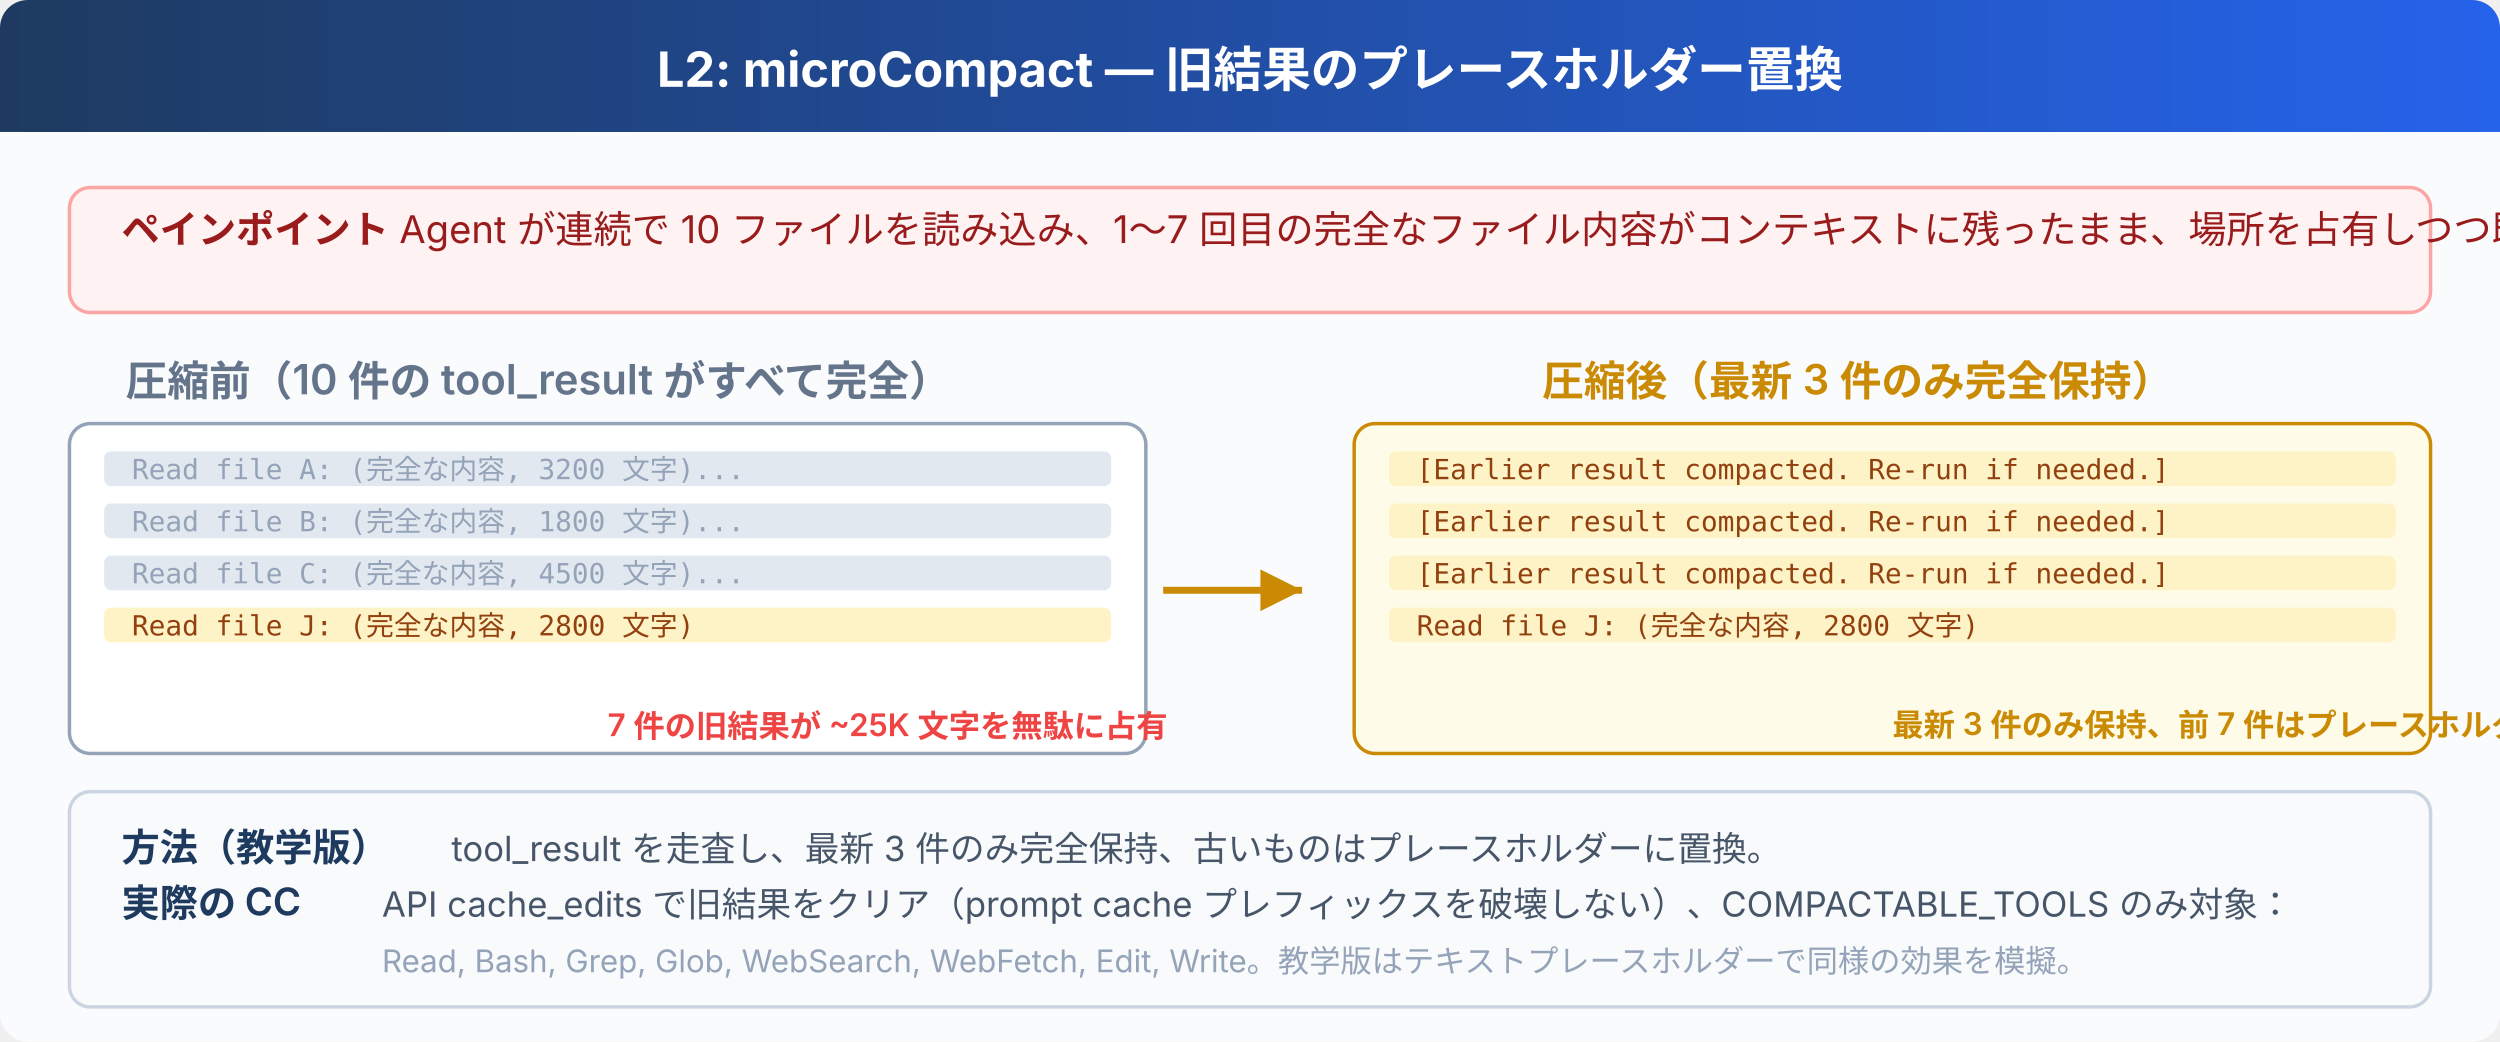
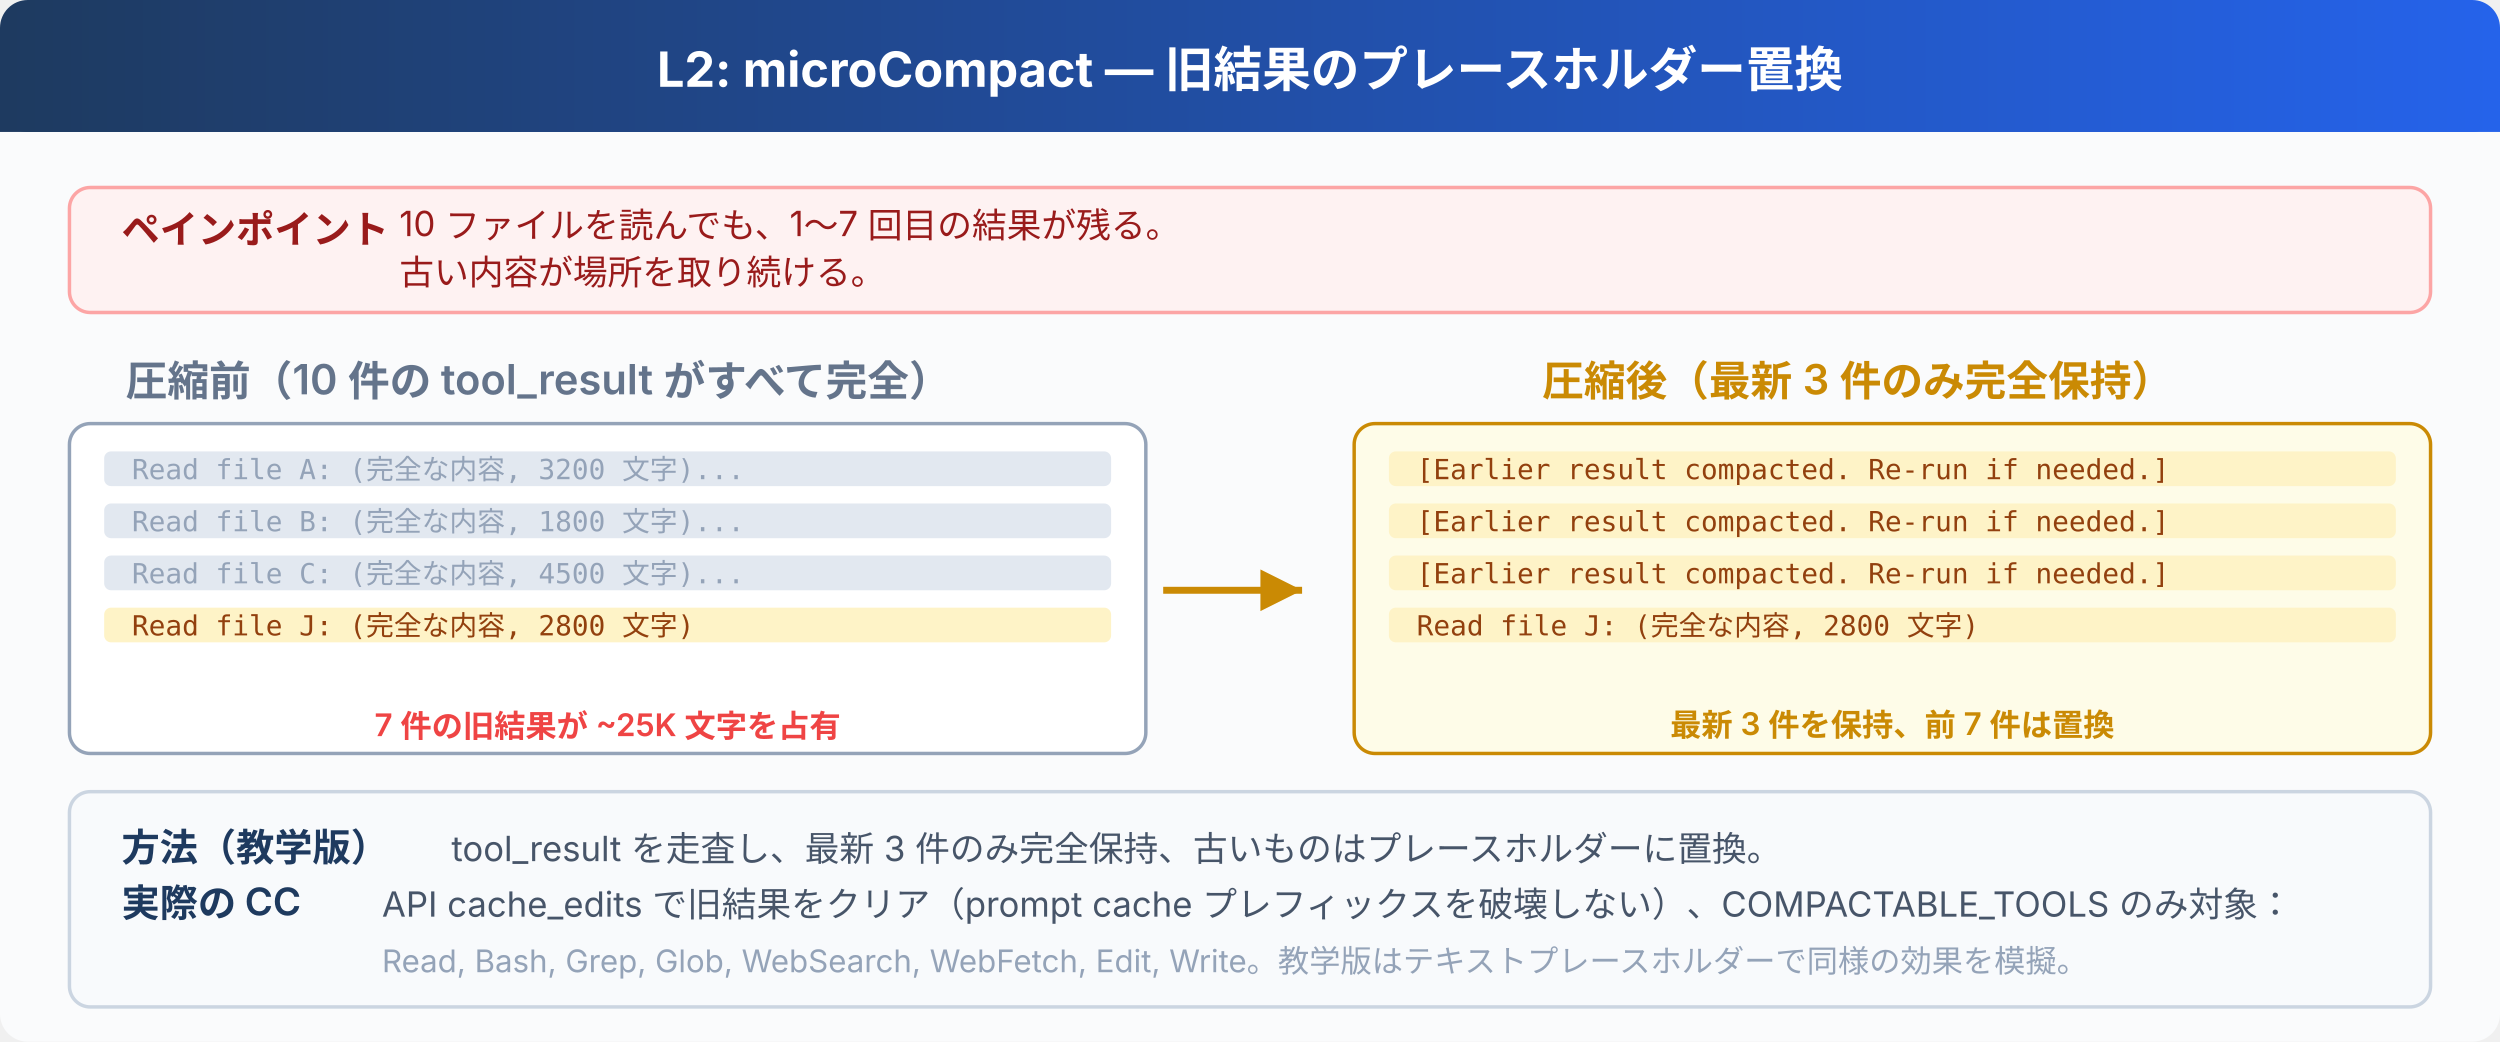
<svg xmlns="http://www.w3.org/2000/svg" viewBox="0 0 720 300" font-family="system-ui, -apple-system, sans-serif">
  <defs>
    <linearGradient id="header" x1="0" y1="0" x2="1" y2="0">
      <stop offset="0%" stop-color="#1e3a5f" />
      <stop offset="100%" stop-color="#2563eb" />
    </linearGradient>
    <marker id="arrow" viewBox="0 0 10 10" refX="10" refY="5" markerWidth="6" markerHeight="6" orient="auto-start-reverse">
      <path d="M 0 0 L 10 5 L 0 10 z" fill="#ca8a04" />
    </marker>
  </defs>
  <rect width="720" height="300" fill="#fafbfc" rx="8" />
  <rect x="0" y="0" width="720" height="38" fill="url(#header)" rx="8" />
  <rect x="0" y="30" width="720" height="8" fill="url(#header)" />
  <text x="360" y="25" fill="#fff" font-size="14" font-weight="700" text-anchor="middle">L2: microCompact — 旧結果のプレースホルダー置換</text>
  <rect x="20" y="54" width="680" height="36" rx="6" fill="#fef2f2" stroke="#fca5a5" stroke-width="1" />
  <text x="35" y="70" fill="#991b1b" font-size="11" font-weight="600">ペインポイント</text>
-   <text x="115" y="70" fill="#991b1b" font-size="11">Agent が連続で 10 ファイルを読み込み、1〜7 回目の完全なファイル内容がコンテキストに残ったまま、場所を占有しつつ既に不要</text>
+   <text x="115" y="68" fill="#991b1b" font-size="10">10 ファイルを読んでも、1〜7 回目の結果が残る。</text>
+   <text x="115" y="82" fill="#991b1b" font-size="10">古い内容が場所を取り続ける。</text>
  <text x="155" y="114" fill="#64748b" font-size="12" font-weight="600" text-anchor="middle">圧縮前（10 件の tool_result がすべて完全）</text>
  <rect x="20" y="122" width="310" height="95" rx="6" fill="#fff" stroke="#94a3b8" stroke-width="1" />
  <rect x="30" y="130" width="290" height="10" rx="2" fill="#e2e8f0" />
  <text x="38" y="138" fill="#94a3b8" font-size="8" font-family="monospace">Read file A: (完全な内容, 3200 文字)...</text>
  <rect x="30" y="145" width="290" height="10" rx="2" fill="#e2e8f0" />
  <text x="38" y="153" fill="#94a3b8" font-size="8" font-family="monospace">Read file B: (完全な内容, 1800 文字)...</text>
  <rect x="30" y="160" width="290" height="10" rx="2" fill="#e2e8f0" />
  <text x="38" y="168" fill="#94a3b8" font-size="8" font-family="monospace">Read file C: (完全な内容, 4500 文字)...</text>
  <rect x="30" y="175" width="290" height="10" rx="2" fill="#fef3c7" />
  <text x="38" y="183" fill="#92400e" font-size="8" font-family="monospace">Read file J: (完全な内容, 2800 文字)</text>
-   <text x="175" y="212" fill="#ef4444" font-size="9" font-weight="600">7 件の旧結果が ~25K 文字を無駄に占有</text>
+   <text x="175" y="212" fill="#ef4444" font-size="9" font-weight="600" text-anchor="middle">7 件の旧結果が ~25K 文字を占有</text>
  <line x1="335" y1="170" x2="375" y2="170" stroke="#ca8a04" stroke-width="2" marker-end="url(#arrow)" />
  <text x="535" y="114" fill="#ca8a04" font-size="12" font-weight="600" text-anchor="middle">圧縮後（最新 3 件のみ完全保持）</text>
  <rect x="390" y="122" width="310" height="95" rx="6" fill="#fefce8" stroke="#ca8a04" stroke-width="1" />
  <rect x="400" y="130" width="290" height="10" rx="2" fill="#fef3c7" />
  <text x="408" y="138" fill="#92400e" font-size="8" font-family="monospace">[Earlier result compacted. Re-run if needed.]</text>
  <rect x="400" y="145" width="290" height="10" rx="2" fill="#fef3c7" />
  <text x="408" y="153" fill="#92400e" font-size="8" font-family="monospace">[Earlier result compacted. Re-run if needed.]</text>
  <rect x="400" y="160" width="290" height="10" rx="2" fill="#fef3c7" />
  <text x="408" y="168" fill="#92400e" font-size="8" font-family="monospace">[Earlier result compacted. Re-run if needed.]</text>
  <rect x="400" y="175" width="290" height="10" rx="2" fill="#fef3c7" />
  <text x="408" y="183" fill="#92400e" font-size="8" font-family="monospace">Read file J: (完全な内容, 2800 文字)</text>
-   <text x="545" y="212" fill="#ca8a04" font-size="9" font-weight="600">最新 3 件のみ保持、前 7 件はプレースホルダー化</text>
+   <text x="545" y="212" fill="#ca8a04" font-size="9" font-weight="600" text-anchor="middle">最新 3 件を保持、前 7 件は置換</text>
  <rect x="20" y="228" width="680" height="62" rx="6" fill="#f8fafc" stroke="#cbd5e1" stroke-width="1" />
  <text x="35" y="248" fill="#1e3a5f" font-size="11" font-weight="600">方法（教学版）</text>
  <text x="130" y="248" fill="#475569" font-size="10">tool_result を走査し、最新 3 件のみ完全保持、古いものはプレースホルダーに置換。</text>
  <text x="35" y="264" fill="#1e3a5f" font-size="11" font-weight="600">実際の CC</text>
  <text x="110" y="264" fill="#475569" font-size="10">API cache_edits で旧結果をクリア（prompt cache プレフィックスを破壊しない）、COMPACTABLE_TOOLS のみ対象：</text>
  <text x="110" y="280" fill="#94a3b8" font-size="9">Read, Bash, Grep, Glob, WebSearch, WebFetch, Edit, Write。教学版はテキストプレースホルダーで同様の効果を模擬。</text>
</svg>
